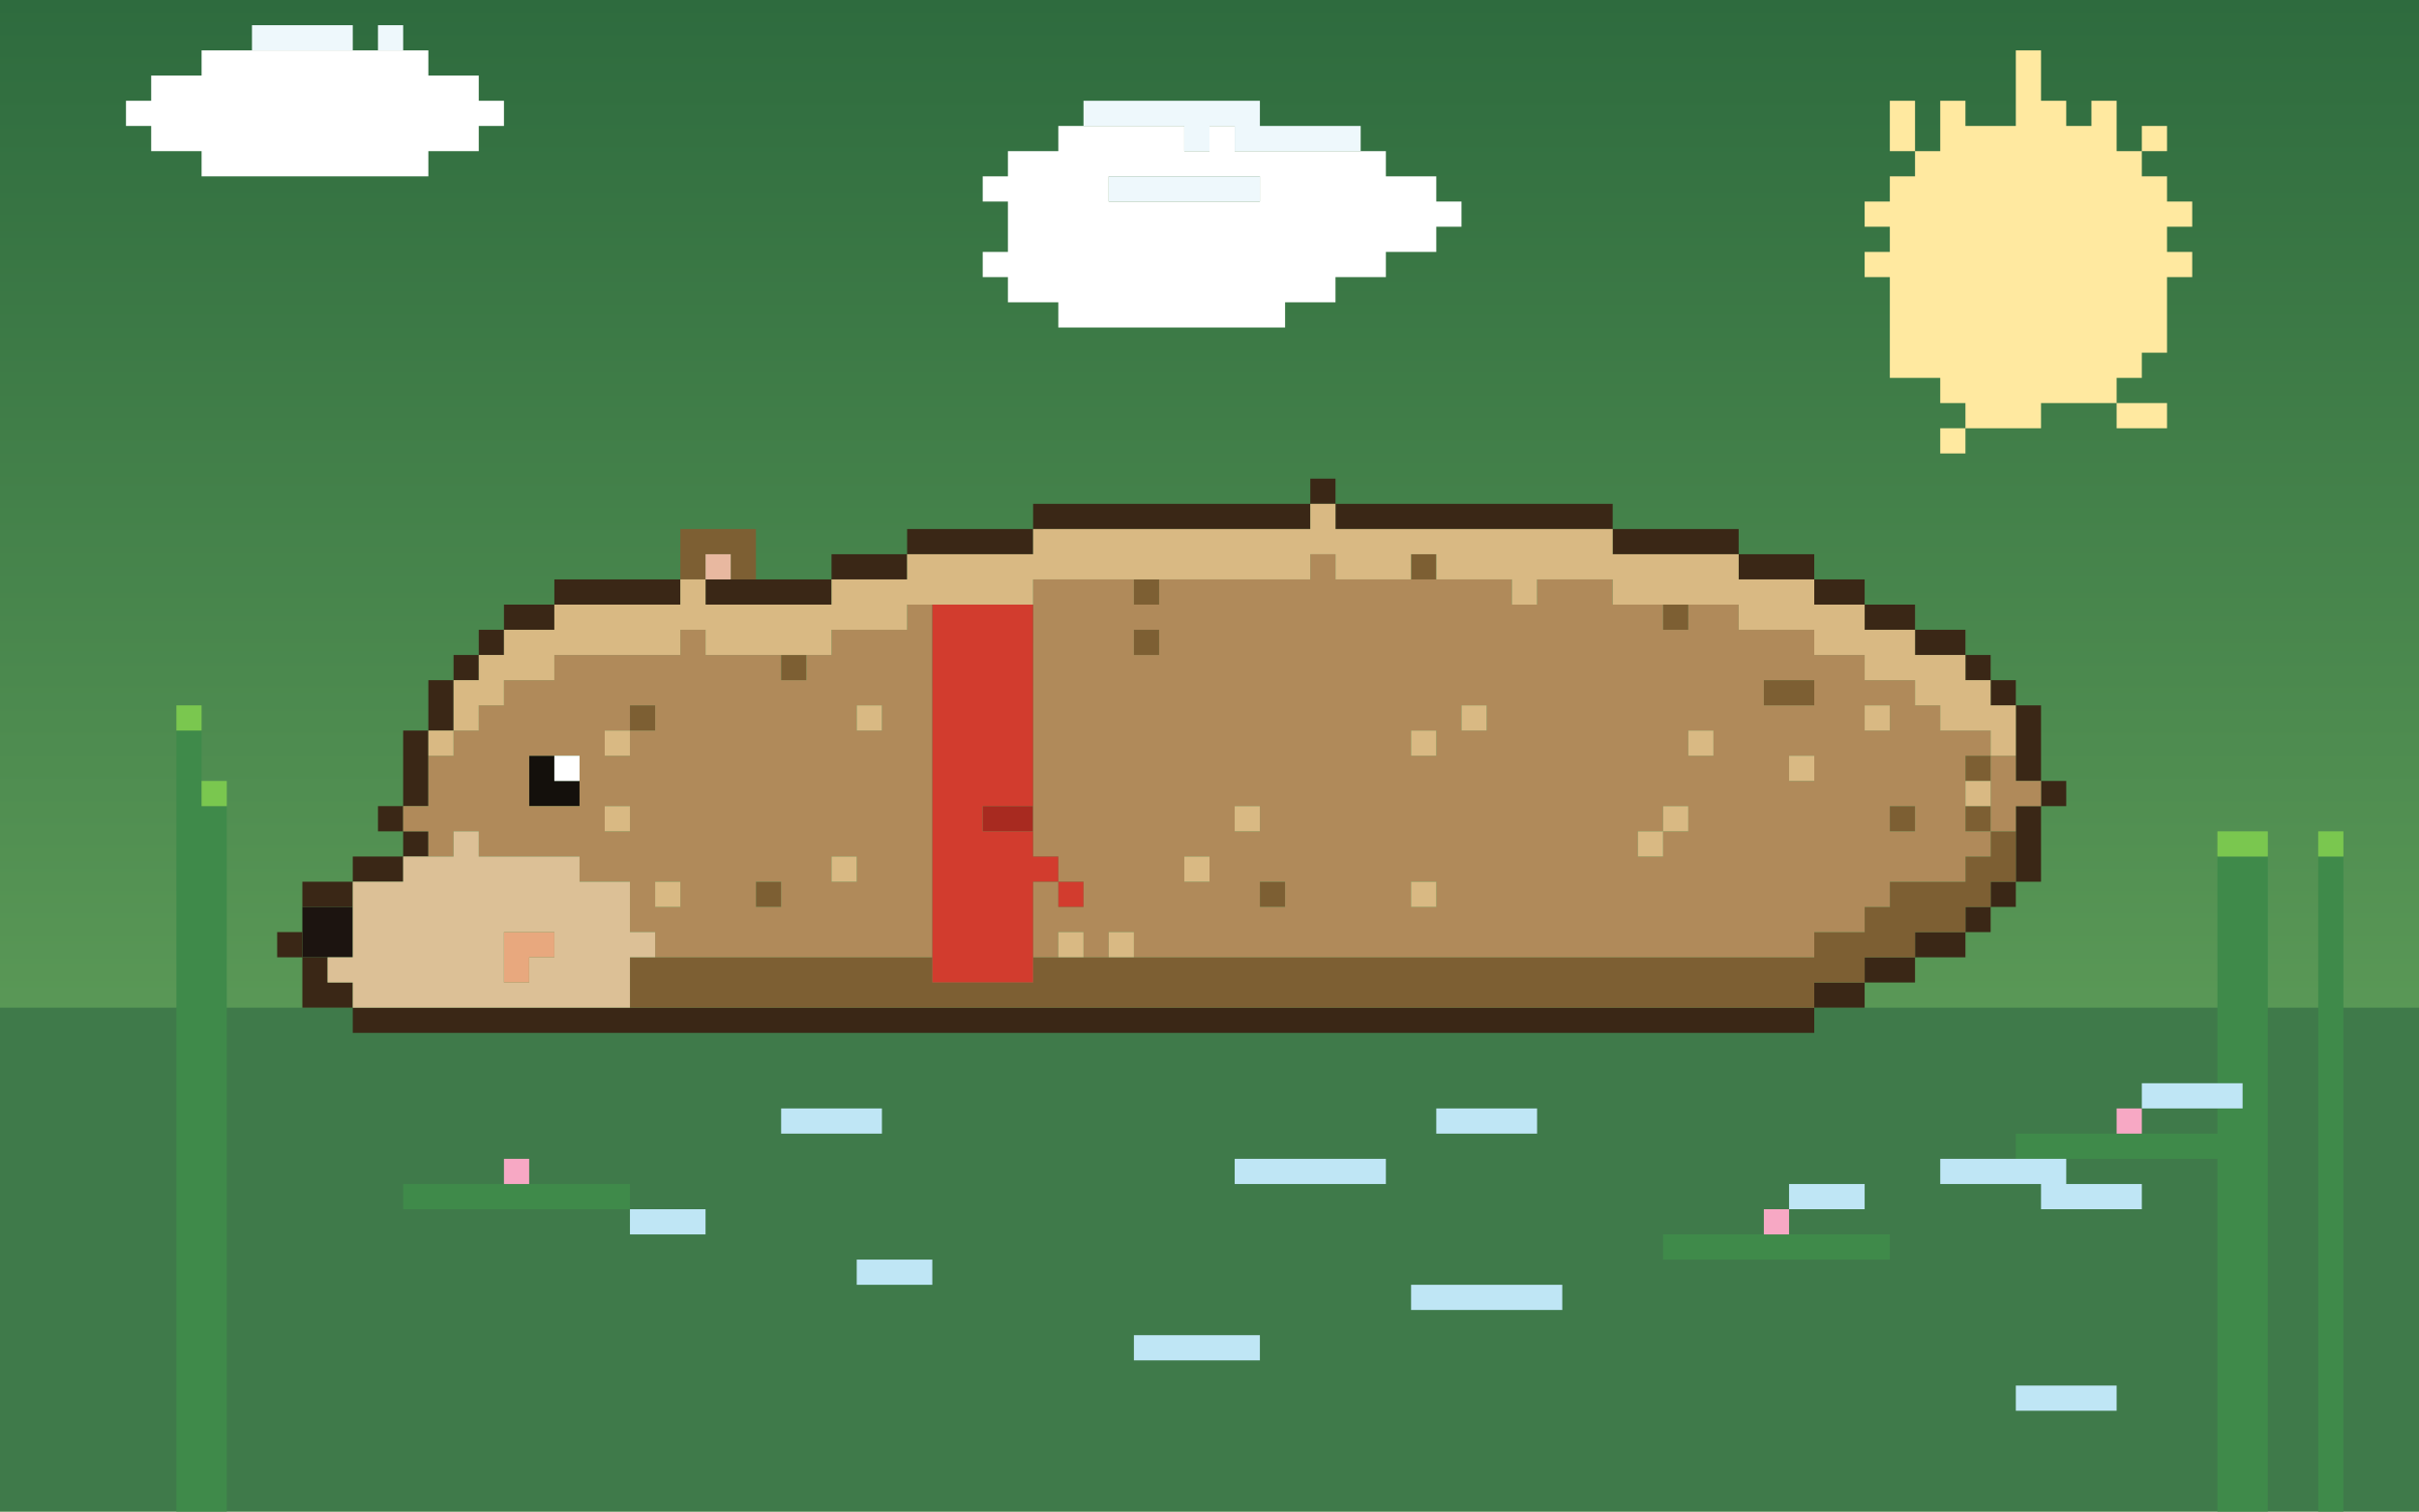
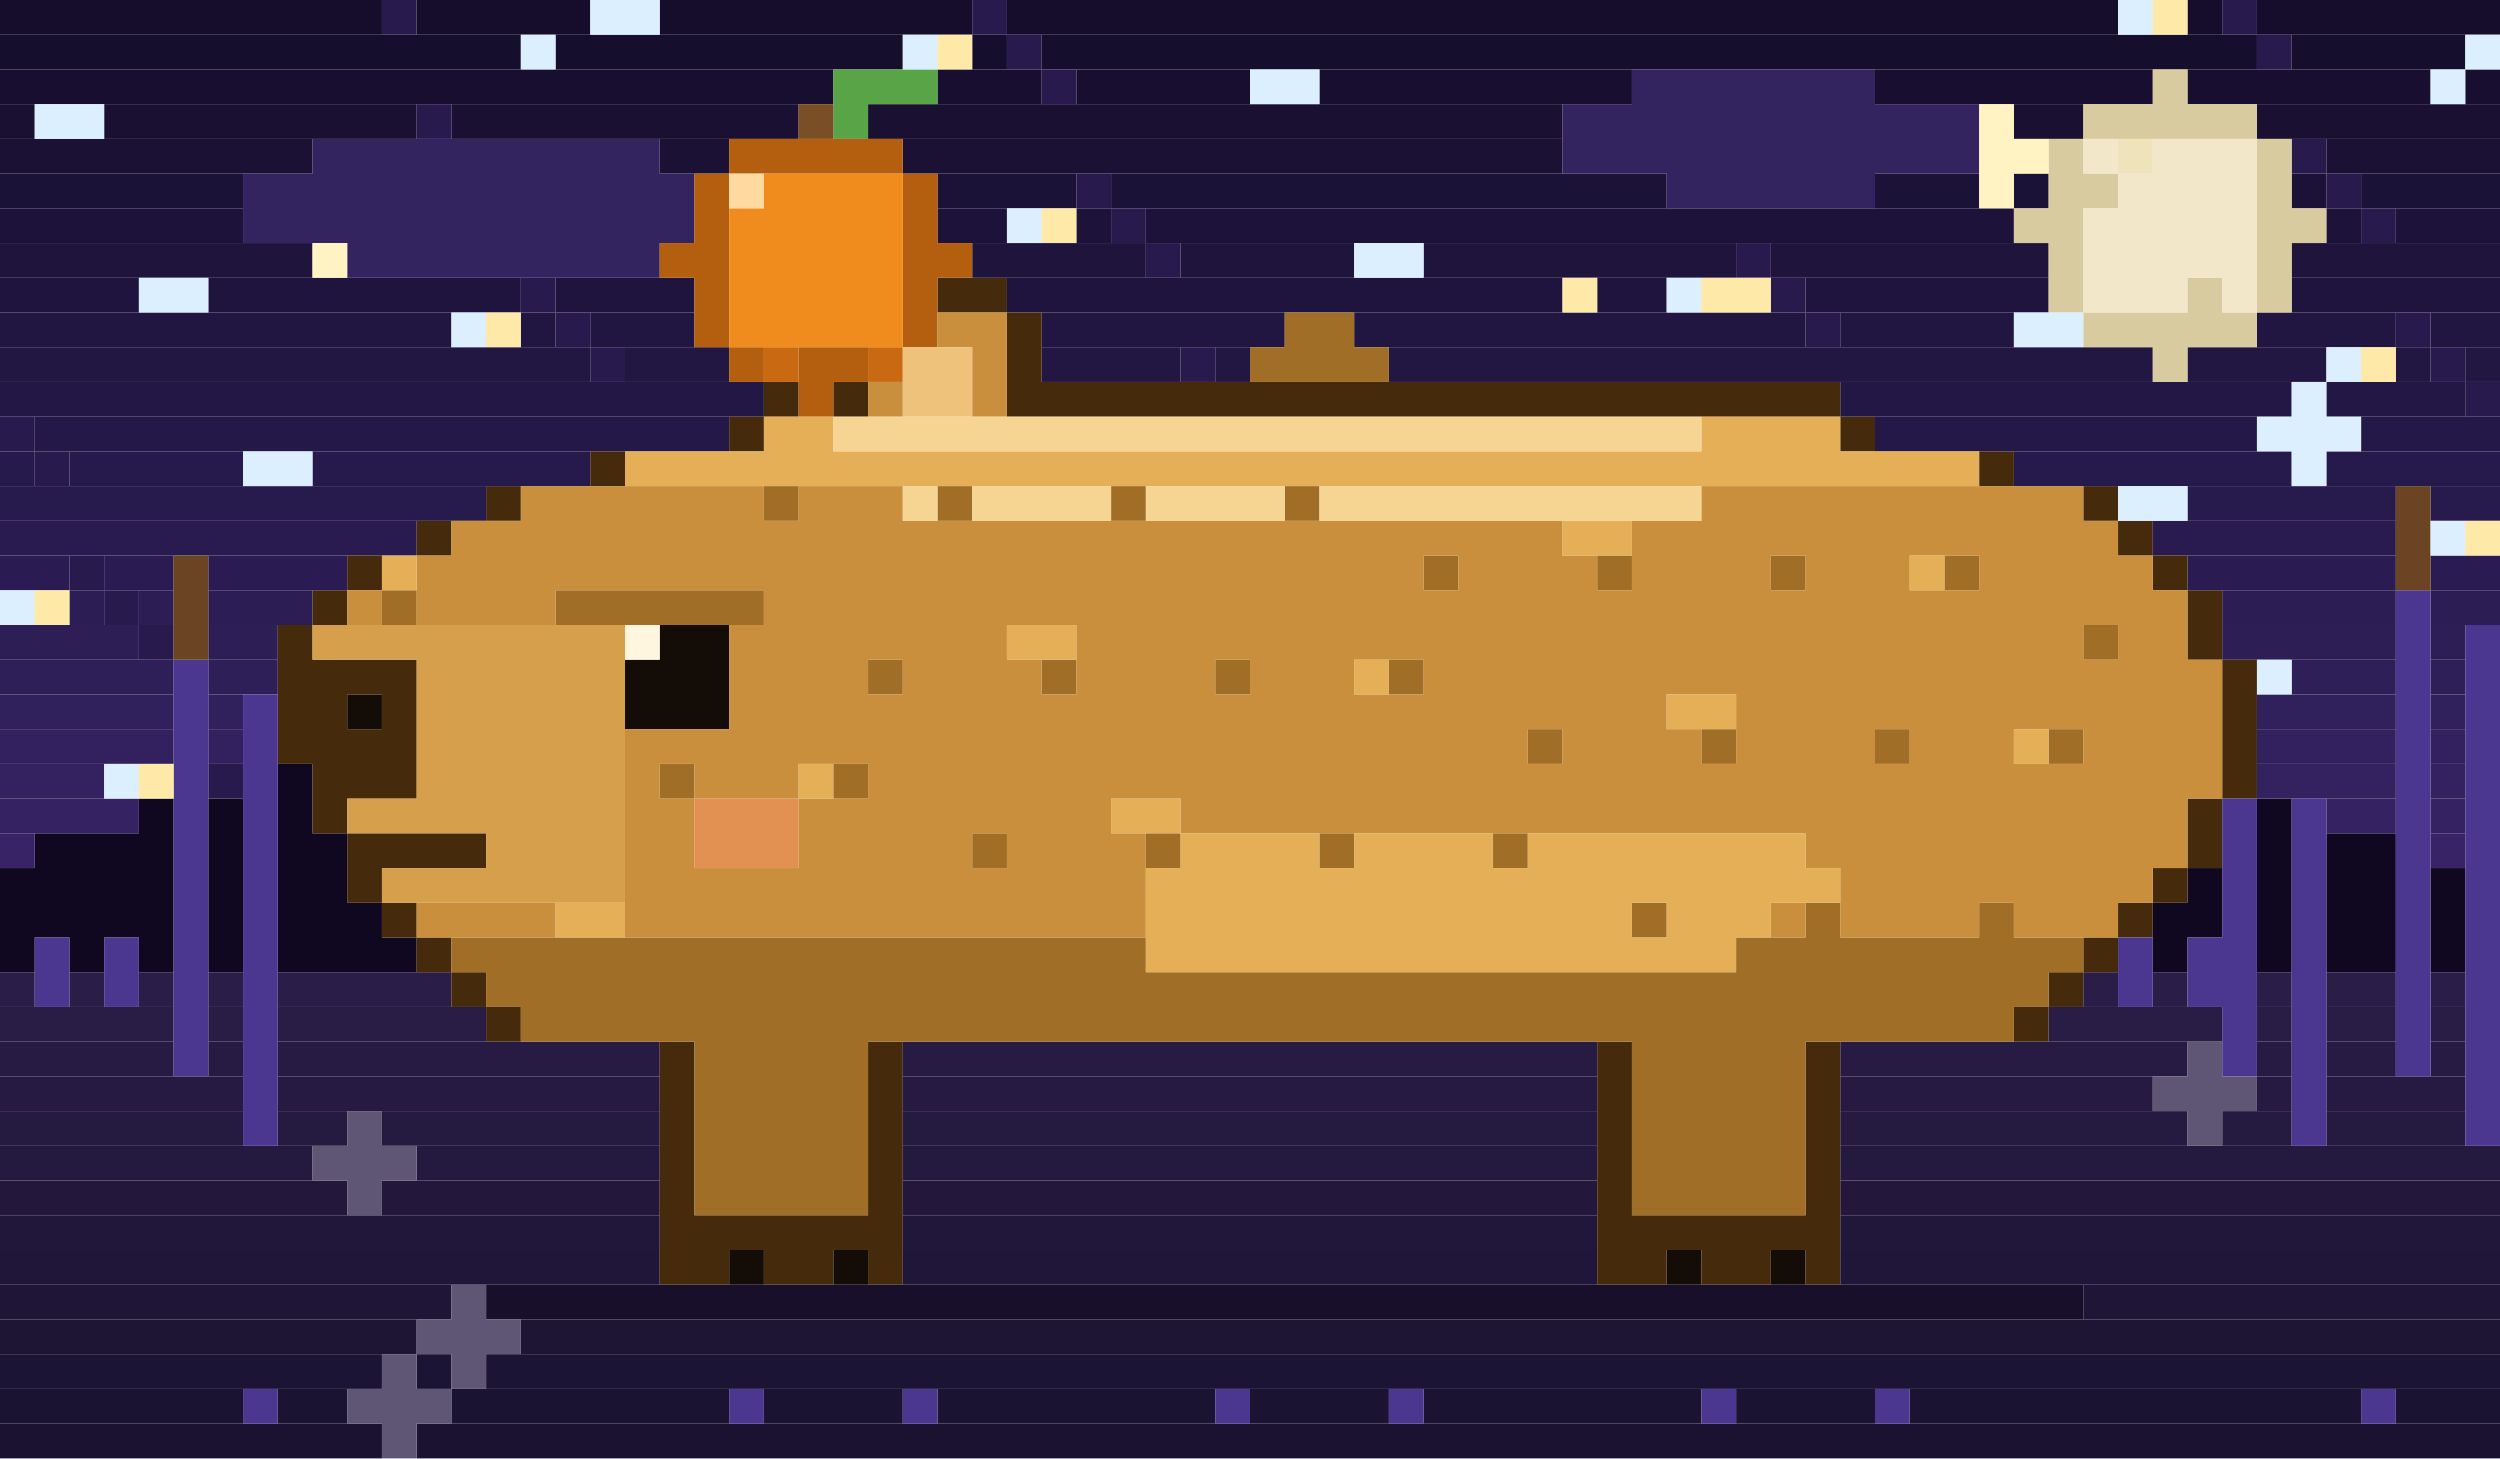
- <svg xmlns="http://www.w3.org/2000/svg" viewBox="0 0 480 300">
-   <defs>
-     <linearGradient id="g" x1="0" y1="0" x2="0" y2="1">
-       <stop offset="0" stop-color="#2e6b3e" />
-       <stop offset="1" stop-color="#6fae62" />
-     </linearGradient>
-   </defs>
-   <rect width="480" height="300" fill="url(#g)" />
-   <rect y="200" width="480" height="100" fill="#3f7a4a" />
-   <path fill="#14100c" d="M105 150h5v5H105zM105 155h10v5H105z" />
-   <path fill="#1c1410" d="M60 180h10v5H60zM60 185h10v5H60z" />
-   <path fill="#3a2716" d="M260 95h5v5H260zM205 100h55v5H205zM265 100h55v5H265zM180 105h25v5H180zM320 105h25v5H320zM165 110h15v5H165zM345 110h15v5H345zM110 115h25v5H110zM140 115h25v5H140zM360 115h10v5H360zM100 120h10v5H100zM370 120h10v5H370zM95 125h5v5H95zM380 125h10v5H380zM90 130h5v5H90zM390 130h5v5H390zM85 135h5v5H85zM395 135h5v5H395zM85 140h5v5H85zM400 140h5v5H400zM80 145h5v5H80zM400 145h5v5H400zM80 150h5v5H80zM400 150h5v5H400zM80 155h5v5H80zM405 155h5v5H405zM75 160h5v5H75zM400 160h5v5H400zM80 165h5v5H80zM400 165h5v5H400zM70 170h10v5H70zM400 170h5v5H400zM60 175h10v5H60zM395 175h5v5H395zM390 180h5v5H390zM55 185h5v5H55zM380 185h10v5H380zM60 190h5v5H60zM370 190h10v5H370zM60 195h10v5H60zM360 195h10v5H360zM70 200h290v5H70z" />
-   <path fill="#3f8a4a" d="M35 145h5v5H35zM35 150h5v5H35zM35 155h5v5H35zM35 160h10v5H35zM35 165h10v5H35zM35 170h10v5H35zM440 170h10v5H440zM460 170h5v5H460zM35 175h10v5H35zM440 175h10v5H440zM460 175h5v5H460zM35 180h10v5H35zM440 180h10v5H440zM460 180h5v5H460zM35 185h10v5H35zM440 185h10v5H440zM460 185h5v5H460zM35 190h10v5H35zM440 190h10v5H440zM460 190h5v5H460zM35 195h10v5H35zM440 195h10v5H440zM460 195h5v5H460zM35 200h10v5H35zM440 200h10v5H440zM460 200h5v5H460zM35 205h10v5H35zM440 205h10v5H440zM460 205h5v5H460zM35 210h10v5H35zM440 210h10v5H440zM460 210h5v5H460zM35 215h10v5H35zM445 215h5v5H445zM460 215h5v5H460zM35 220h10v5H35zM440 220h10v5H440zM460 220h5v5H460zM35 225h10v5H35zM400 225h50v5H400zM460 225h5v5H460zM35 230h10v5H35zM440 230h10v5H440zM460 230h5v5H460zM35 235h10v5H35zM80 235h45v5H80zM440 235h10v5H440zM460 235h5v5H460zM35 240h10v5H35zM440 240h10v5H440zM460 240h5v5H460zM35 245h10v5H35zM330 245h45v5H330zM440 245h10v5H440zM460 245h5v5H460zM35 250h10v5H35zM440 250h10v5H440zM460 250h5v5H460zM35 255h10v5H35zM440 255h10v5H440zM460 255h5v5H460zM35 260h10v5H35zM440 260h10v5H440zM460 260h5v5H460zM35 265h10v5H35zM440 265h10v5H440zM460 265h5v5H460zM35 270h10v5H35zM440 270h10v5H440zM460 270h5v5H460zM35 275h10v5H35zM440 275h10v5H440zM460 275h5v5H460zM35 280h10v5H35zM440 280h10v5H440zM460 280h5v5H460zM35 285h10v5H35zM440 285h10v5H440zM460 285h5v5H460zM35 290h10v5H35zM440 290h10v5H440zM460 290h5v5H460zM35 295h10v5H35zM440 295h10v5H440zM460 295h5v5H460z" />
-   <path fill="#7ac74f" d="M35 140h5v5H35zM40 155h5v5H40zM440 165h10v5H440zM460 165h5v5H460z" />
-   <path fill="#7d5f33" d="M135 105h15v5H135zM135 110h5v5H135zM145 110h5v5H145zM280 110h5v5H280zM225 115h5v5H225zM330 120h5v5H330zM225 125h5v5H225zM155 130h5v5H155zM350 135h10v5H350zM125 140h5v5H125zM390 150h5v5H390zM375 160h5v5H375zM390 160h5v5H390zM395 165h5v5H395zM390 170h10v5H390zM150 175h5v5H150zM250 175h5v5H250zM375 175h20v5H375zM370 180h20v5H370zM360 185h20v5H360zM125 190h60v5H125zM205 190h165v5H205zM125 195h235v5H125z" />
-   <path fill="#a82a20" d="M195 160h10v5H195z" />
-   <path fill="#b08a5a" d="M260 110h5v5H260zM205 115h20v5H205zM230 115h70v5H230zM305 115h15v5H305zM180 120h5v5H180zM205 120h125v5H205zM335 120h10v5H335zM135 125h5v5H135zM165 125h20v5H165zM205 125h20v5H205zM230 125h130v5H230zM110 130h45v5H110zM160 130h25v5H160zM205 130h165v5H205zM100 135h85v5H100zM205 135h145v5H205zM360 135h20v5H360zM95 140h30v5H95zM130 140h40v5H130zM175 140h10v5H175zM205 140h85v5H205zM295 140h75v5H295zM375 140h10v5H375zM90 145h30v5H90zM125 145h60v5H125zM205 145h75v5H205zM285 145h50v5H285zM340 145h55v5H340zM85 150h20v5H85zM115 150h70v5H115zM205 150h150v5H205zM360 150h30v5H360zM395 150h5v5H395zM85 155h20v5H85zM115 155h70v5H115zM205 155h185v5H205zM395 155h10v5H395zM80 160h40v5H80zM125 160h60v5H125zM205 160h40v5H205zM250 160h80v5H250zM335 160h40v5H335zM380 160h10v5H380zM395 160h5v5H395zM85 165h5v5H85zM95 165h90v5H95zM205 165h120v5H205zM330 165h65v5H330zM115 170h50v5H115zM170 170h15v5H170zM210 170h25v5H210zM240 170h150v5H240zM125 175h5v5H125zM135 175h15v5H135zM155 175h30v5H155zM205 175h5v5H205zM215 175h35v5H215zM255 175h25v5H255zM285 175h90v5H285zM125 180h60v5H125zM205 180h165v5H205zM130 185h55v5H130zM205 185h5v5H205zM215 185h5v5H215zM225 185h135v5H225z" />
-   <path fill="#bfe6f5" d="M425 215h20v5H425zM155 220h20v5H155zM285 220h20v5H285zM245 230h30v5H245zM385 230h25v5H385zM355 235h15v5H355zM405 235h20v5H405zM125 240h15v5H125zM170 250h15v5H170zM280 255h30v5H280zM225 265h25v5H225zM400 275h20v5H400z" />
-   <path fill="#d23c2e" d="M185 120h20v5H185zM185 125h20v5H185zM185 130h20v5H185zM185 135h20v5H185zM185 140h20v5H185zM185 145h20v5H185zM185 150h20v5H185zM185 155h20v5H185zM185 160h10v5H185zM185 165h20v5H185zM185 170h25v5H185zM185 175h20v5H185zM210 175h5v5H210zM185 180h20v5H185zM185 185h20v5H185zM185 190h20v5H185z" />
-   <path fill="#d9b983" d="M260 100h5v5H260zM205 105h115v5H205zM180 110h80v5H180zM265 110h15v5H265zM285 110h60v5H285zM135 115h5v5H135zM165 115h40v5H165zM300 115h5v5H300zM320 115h40v5H320zM110 120h70v5H110zM345 120h25v5H345zM100 125h35v5H100zM140 125h25v5H140zM360 125h20v5H360zM95 130h15v5H95zM370 130h20v5H370zM90 135h10v5H90zM380 135h15v5H380zM90 140h5v5H90zM170 140h5v5H170zM290 140h5v5H290zM370 140h5v5H370zM385 140h15v5H385zM85 145h5v5H85zM120 145h5v5H120zM280 145h5v5H280zM335 145h5v5H335zM395 145h5v5H395zM355 150h5v5H355zM390 155h5v5H390zM120 160h5v5H120zM245 160h5v5H245zM330 160h5v5H330zM325 165h5v5H325zM165 170h5v5H165zM235 170h5v5H235zM130 175h5v5H130zM280 175h5v5H280zM210 185h5v5H210zM220 185h5v5H220z" />
-   <path fill="#dcc096" d="M90 165h5v5H90zM80 170h35v5H80zM70 175h55v5H70zM70 180h55v5H70zM70 185h30v5H70zM110 185h20v5H110zM65 190h35v5H65zM105 190h20v5H105zM70 195h55v5H70z" />
-   <path fill="#e8a87e" d="M100 185h10v5H100zM100 190h5v5H100z" />
-   <path fill="#e8b8a0" d="M140 110h5v5H140z" />
-   <path fill="#eef8fc" d="M50 5h20v5H50zM75 5h5v5H75zM215 20h35v5H215zM235 25h5v5H235zM245 25h25v5H245zM220 35h30v5H220z" />
-   <path fill="#f7a8c4" d="M420 220h5v5H420zM100 230h5v5H100zM350 240h5v5H350z" />
-   <path fill="#ffe9a0" d="M400 10h5v5H400zM400 15h5v5H400zM375 20h5v5H375zM385 20h5v5H385zM400 20h10v5H400zM415 20h5v5H415zM375 25h5v5H375zM385 25h35v5H385zM425 25h5v5H425zM380 30h45v5H380zM375 35h55v5H375zM370 40h65v5H370zM375 45h55v5H375zM370 50h65v5H370zM375 55h55v5H375zM375 60h55v5H375zM375 65h55v5H375zM375 70h50v5H375zM385 75h35v5H385zM390 80h15v5H390zM420 80h10v5H420zM385 85h5v5H385z" />
-   <path fill="#ffffff" d="M40 10h45v5H40zM30 15h65v5H30zM25 20h75v5H25zM30 25h65v5H30zM210 25h25v5H210zM240 25h5v5H240zM40 30h45v5H40zM200 30h75v5H200zM195 35h25v5H195zM250 35h35v5H250zM200 40h90v5H200zM200 45h85v5H200zM195 50h80v5H195zM200 55h65v5H200zM210 60h45v5H210zM110 150h5v5H110z" />
+ <svg xmlns="http://www.w3.org/2000/svg" viewBox="0 0 432 252">
+   <path fill="#0f0820" d="M48 132h6v6H48zM24 138h6v6H24zM36 138h6v6H36zM48 138h6v6H48zM390 138h6v6H390zM6 144h24v6H6zM36 144h6v6H36zM48 144h12v6H48zM390 144h6v6H390zM402 144h12v6H402zM0 150h30v6H0zM36 150h6v6H36zM48 150h12v6H48zM378 150h6v6H378zM390 150h6v6H390zM402 150h12v6H402zM420 150h6v6H420zM0 156h30v6H0zM36 156h6v6H36zM48 156h18v6H48zM372 156h12v6H372zM390 156h6v6H390zM402 156h12v6H402zM420 156h6v6H420zM0 162h6v6H0zM12 162h6v6H12zM24 162h6v6H24zM36 162h6v6H36zM48 162h24v6H48zM372 162h6v6H372zM390 162h6v6H390zM402 162h12v6H402zM420 162h6v6H420z" />
+   <path fill="#140c06" d="M114 108h12v6H114zM108 114h18v6H108zM60 120h6v6H60zM108 120h18v6H108zM126 216h6v6H126zM144 216h6v6H144zM288 216h6v6H288zM306 216h6v6H306z" />
+   <path fill="#150d2b" d="M0 0h66v6H0zM72 0h30v6H72zM114 0h54v6H114zM174 0h192v6H174zM378 0h6v6H378zM390 0h42v6H390z" />
+   <path fill="#160e2d" d="M0 6h90v6H0zM96 6h60v6H96zM168 6h6v6H168zM180 6h210v6H180zM396 6h30v6H396z" />
+   <path fill="#180f30" d="M0 12h144v6H0zM162 12h18v6H162zM186 12h30v6H186zM228 12h54v6H228zM324 12h48v6H324zM378 12h42v6H378zM426 12h6v6H426z" />
+   <path fill="#18102b" d="M84 222h276v6H84z" />
+   <path fill="#191032" d="M0 18h6v6H0zM18 18h54v6H18zM78 18h60v6H78zM150 18h120v6H150zM348 18h12v6H348zM390 18h42v6H390z" />
+   <path fill="#1a1135" d="M0 24h54v6H0zM114 24h12v6H114zM156 24h114v6H156zM402 24h30v6H402z" />
+   <path fill="#1a1230" d="M0 246h66v6H0zM72 246h360v6H72z" />
+   <path fill="#1b1237" d="M0 30h42v6H0zM162 30h24v6H162zM192 30h96v6H192zM324 30h18v6H324zM348 30h6v6H348zM396 30h6v6H396zM408 30h24v6H408z" />
+   <path fill="#1b1332" d="M0 240h42v6H0zM48 240h12v6H48zM78 240h48v6H78zM132 240h24v6H132zM162 240h48v6H162zM216 240h24v6H216zM246 240h48v6H246zM300 240h24v6H300zM330 240h78v6H330zM414 240h18v6H414z" />
+   <path fill="#1c1434" d="M0 234h66v6H0zM72 234h6v6H72zM84 234h348v6H84z" />
+   <path fill="#1d133a" d="M0 36h42v6H0zM162 36h12v6H162zM186 36h6v6H186zM198 36h150v6H198zM402 36h6v6H402zM414 36h18v6H414z" />
+   <path fill="#1e143c" d="M0 42h54v6H0zM168 42h30v6H168zM204 42h30v6H204zM246 42h54v6H246zM306 42h48v6H306zM396 42h36v6H396z" />
+   <path fill="#1e1535" d="M0 228h72v6H0zM90 228h342v6H90z" />
+   <path fill="#1f143e" d="M0 48h24v6H0zM36 48h54v6H36zM96 48h24v6H96zM174 48h96v6H174zM276 48h12v6H276zM312 48h42v6H312zM396 48h36v6H396z" />
+   <path fill="#1f1537" d="M0 222h78v6H0zM360 222h72v6H360z" />
+   <path fill="#201639" d="M0 216h114v6H0zM156 216h120v6H156zM318 216h114v6H318z" />
+   <path fill="#211541" d="M0 54h78v6H0zM90 54h6v6H90zM102 54h18v6H102zM180 54h42v6H180zM234 54h78v6H234zM318 54h30v6H318zM390 54h24v6H390zM420 54h12v6H420z" />
+   <path fill="#21173b" d="M0 210h114v6H0zM156 210h120v6H156zM318 210h114v6H318z" />
+   <path fill="#221643" d="M0 60h102v6H0zM108 60h18v6H108zM180 60h24v6H180zM210 60h6v6H210zM240 60h132v6H240zM378 60h24v6H378zM414 60h6v6H414zM426 60h6v6H426z" />
+   <path fill="#231746" d="M0 66h132v6H0zM318 66h78v6H318zM402 66h24v6H402z" />
+   <path fill="#23183c" d="M0 204h60v6H0zM66 204h48v6H66zM156 204h120v6H156zM318 204h114v6H318z" />
+   <path fill="#241848" d="M6 72h120v6H6zM324 72h66v6H324zM408 72h24v6H408z" />
+   <path fill="#24193e" d="M0 198h54v6H0zM72 198h42v6H72zM156 198h120v6H156zM318 198h114v6H318z" />
+   <path fill="#251a40" d="M0 192h42v6H0zM48 192h12v6H48zM66 192h48v6H66zM156 192h120v6H156zM318 192h60v6H318zM384 192h12v6H384zM402 192h24v6H402z" />
+   <path fill="#26194b" d="M0 78h6v6H0zM12 78h30v6H12zM54 78h48v6H54zM348 78h48v6H348zM402 78h30v6H402z" />
+   <path fill="#261a42" d="M0 186h42v6H0zM48 186h66v6H48zM156 186h120v6H156zM318 186h54v6H318zM390 186h6v6H390zM402 186h24v6H402z" />
+   <path fill="#271a4d" d="M0 84h84v6H0zM378 84h36v6H378zM420 84h12v6H420z" />
+   <path fill="#281b43" d="M0 180h30v6H0zM36 180h6v6H36zM48 180h66v6H48zM156 180h120v6H156zM318 180h60v6H318zM390 180h6v6H390zM402 180h12v6H402zM420 180h6v6H420z" />
+   <path fill="#291a4d" d="M66 0h6v6H66zM168 0h6v6H168zM384 0h6v6H384zM174 6h6v6H174zM390 6h6v6H390zM180 12h6v6H180zM72 18h6v6H72zM396 24h6v6H396zM186 30h6v6H186zM402 30h6v6H402zM192 36h6v6H192zM408 36h6v6H408zM198 42h6v6H198zM300 42h6v6H300zM90 48h6v6H90zM306 48h6v6H306zM96 54h6v6H96zM312 54h6v6H312zM414 54h6v6H414zM102 60h6v6H102zM204 60h6v6H204zM420 60h6v6H420zM426 66h6v6H426zM0 72h6v6H0zM6 78h6v6H6zM12 96h6v6H12zM18 102h6v6H18zM24 108h6v6H24zM36 132h6v6H36z" />
+   <path fill="#291b4f" d="M0 90h72v6H0zM372 90h42v6H372z" />
+   <path fill="#291c45" d="M0 174h30v6H0zM36 174h6v6H36zM48 174h36v6H48zM354 174h30v6H354zM390 174h6v6H390zM402 174h12v6H402zM420 174h6v6H420z" />
+   <path fill="#2a1c52" d="M0 96h12v6H0zM18 96h12v6H18zM36 96h24v6H36zM378 96h36v6H378zM420 96h12v6H420z" />
+   <path fill="#2a1d47" d="M0 168h6v6H0zM12 168h6v6H12zM24 168h6v6H24zM36 168h6v6H36zM48 168h30v6H48zM360 168h6v6H360zM372 168h6v6H372zM390 168h6v6H390zM402 168h12v6H402zM420 168h6v6H420z" />
+   <path fill="#2c1d54" d="M12 102h6v6H12zM24 102h6v6H24zM36 102h18v6H36zM384 102h30v6H384zM420 102h12v6H420z" />
+   <path fill="#2d1e56" d="M0 108h24v6H0zM36 108h12v6H36zM384 108h30v6H384zM420 108h6v6H420z" />
+   <path fill="#2f1f59" d="M0 114h30v6H0zM36 114h12v6H36zM396 114h18v6H396zM420 114h6v6H420z" />
+   <path fill="#30205b" d="M0 120h30v6H0zM36 120h6v6H36zM390 120h24v6H390zM420 120h6v6H420z" />
+   <path fill="#32215e" d="M0 126h30v6H0zM36 126h6v6H36zM390 126h24v6H390zM420 126h6v6H420z" />
+   <path fill="#33235e" d="M282 12h42v6H282zM270 18h72v6H270zM54 24h60v6H54zM270 24h72v6H270zM42 30h78v6H42zM288 30h36v6H288zM42 36h78v6H42zM60 42h54v6H60z" />
+   <path fill="#342160" d="M0 132h18v6H0zM390 132h24v6H390zM420 132h6v6H420z" />
+   <path fill="#352262" d="M0 138h24v6H0zM402 138h12v6H402zM420 138h6v6H420z" />
+   <path fill="#372365" d="M0 144h6v6H0zM420 144h6v6H420z" />
+   <path fill="#452a0c" d="M162 48h12v6H162zM174 54h6v6H174zM174 60h6v6H174zM132 66h6v6H132zM144 66h6v6H144zM174 66h144v6H174zM126 72h6v6H126zM318 72h6v6H318zM102 78h6v6H102zM342 78h6v6H342zM84 84h6v6H84zM360 84h6v6H360zM72 90h6v6H72zM366 90h6v6H366zM60 96h6v6H60zM372 96h6v6H372zM54 102h6v6H54zM378 102h6v6H378zM48 108h6v6H48zM378 108h6v6H378zM48 114h24v6H48zM384 114h6v6H384zM48 120h12v6H48zM66 120h6v6H66zM384 120h6v6H384zM48 126h24v6H48zM384 126h6v6H384zM54 132h18v6H54zM384 132h6v6H384zM54 138h6v6H54zM378 138h6v6H378zM60 144h24v6H60zM378 144h6v6H378zM60 150h6v6H60zM372 150h6v6H372zM66 156h6v6H66zM366 156h6v6H366zM72 162h6v6H72zM360 162h6v6H360zM78 168h6v6H78zM354 168h6v6H354zM84 174h6v6H84zM348 174h6v6H348zM114 180h6v6H114zM150 180h6v6H150zM276 180h6v6H276zM312 180h6v6H312zM114 186h6v6H114zM150 186h6v6H150zM276 186h6v6H276zM312 186h6v6H312zM114 192h6v6H114zM150 192h6v6H150zM276 192h6v6H276zM312 192h6v6H312zM114 198h6v6H114zM150 198h6v6H150zM276 198h6v6H276zM312 198h6v6H312zM114 204h6v6H114zM150 204h6v6H150zM276 204h6v6H276zM312 204h6v6H312zM114 210h42v6H114zM276 210h42v6H276zM114 216h12v6H114zM132 216h12v6H132zM150 216h6v6H150zM276 216h12v6H276zM294 216h12v6H294zM312 216h6v6H312z" />
+   <path fill="#4c3790" d="M414 102h6v6H414zM414 108h6v6H414zM426 108h6v6H426zM30 114h6v6H30zM414 114h6v6H414zM426 114h6v6H426zM30 120h6v6H30zM42 120h6v6H42zM414 120h6v6H414zM426 120h6v6H426zM30 126h6v6H30zM42 126h6v6H42zM414 126h6v6H414zM426 126h6v6H426zM30 132h6v6H30zM42 132h6v6H42zM414 132h6v6H414zM426 132h6v6H426zM30 138h6v6H30zM42 138h6v6H42zM384 138h6v6H384zM396 138h6v6H396zM414 138h6v6H414zM426 138h6v6H426zM30 144h6v6H30zM42 144h6v6H42zM384 144h6v6H384zM396 144h6v6H396zM414 144h6v6H414zM426 144h6v6H426zM30 150h6v6H30zM42 150h6v6H42zM384 150h6v6H384zM396 150h6v6H396zM414 150h6v6H414zM426 150h6v6H426zM30 156h6v6H30zM42 156h6v6H42zM384 156h6v6H384zM396 156h6v6H396zM414 156h6v6H414zM426 156h6v6H426zM6 162h6v6H6zM18 162h6v6H18zM30 162h6v6H30zM42 162h6v6H42zM366 162h6v6H366zM378 162h12v6H378zM396 162h6v6H396zM414 162h6v6H414zM426 162h6v6H426zM6 168h6v6H6zM18 168h6v6H18zM30 168h6v6H30zM42 168h6v6H42zM366 168h6v6H366zM378 168h12v6H378zM396 168h6v6H396zM414 168h6v6H414zM426 168h6v6H426zM30 174h6v6H30zM42 174h6v6H42zM384 174h6v6H384zM396 174h6v6H396zM414 174h6v6H414zM426 174h6v6H426zM30 180h6v6H30zM42 180h6v6H42zM384 180h6v6H384zM396 180h6v6H396zM414 180h6v6H414zM426 180h6v6H426zM42 186h6v6H42zM396 186h6v6H396zM426 186h6v6H426zM42 192h6v6H42zM396 192h6v6H396zM426 192h6v6H426zM42 240h6v6H42zM126 240h6v6H126zM156 240h6v6H156zM210 240h6v6H210zM240 240h6v6H240zM294 240h6v6H294zM324 240h6v6H324zM408 240h6v6H408z" />
+   <path fill="#58a447" d="M144 12h18v6H144zM144 18h6v6H144z" />
+   <path fill="#5f5675" d="M378 180h6v6H378zM372 186h18v6H372zM60 192h6v6H60zM378 192h6v6H378zM54 198h18v6H54zM60 204h6v6H60zM78 222h6v6H78zM72 228h18v6H72zM66 234h6v6H66zM78 234h6v6H78zM60 240h18v6H60zM66 246h6v6H66z" />
+   <path fill="#6b4423" d="M414 84h6v6H414zM414 90h6v6H414zM30 96h6v6H30zM414 96h6v6H414zM30 102h6v6H30zM30 108h6v6H30z" />
+   <path fill="#7a4e26" d="M138 18h6v6H138z" />
+   <path fill="#a06e26" d="M222 54h12v6H222zM216 60h24v6H216zM132 84h6v6H132zM162 84h6v6H162zM192 84h6v6H192zM222 84h6v6H222zM246 96h6v6H246zM276 96h6v6H276zM306 96h6v6H306zM336 96h6v6H336zM66 102h6v6H66zM96 102h36v6H96zM360 108h6v6H360zM150 114h6v6H150zM180 114h6v6H180zM210 114h6v6H210zM240 114h6v6H240zM264 126h6v6H264zM294 126h6v6H294zM324 126h6v6H324zM354 126h6v6H354zM114 132h6v6H114zM144 132h6v6H144zM168 144h6v6H168zM198 144h6v6H198zM228 144h6v6H228zM258 144h6v6H258zM282 156h6v6H282zM312 156h6v6H312zM342 156h6v6H342zM78 162h120v6H78zM300 162h60v6H300zM84 168h270v6H84zM90 174h258v6H90zM120 180h30v6H120zM282 180h30v6H282zM120 186h30v6H120zM282 186h30v6H282zM120 192h30v6H120zM282 192h30v6H282zM120 198h30v6H120zM282 198h30v6H282zM120 204h30v6H120zM282 204h30v6H282z" />
+   <path fill="#b45f10" d="M126 24h30v6H126zM120 30h6v6H120zM156 30h6v6H156zM120 36h6v6H120zM156 36h6v6H156zM114 42h12v6H114zM156 42h12v6H156zM120 48h6v6H120zM156 48h6v6H156zM120 54h6v6H120zM156 54h6v6H156zM126 60h6v6H126zM138 60h12v6H138zM138 66h6v6H138z" />
+   <path fill="#c96a12" d="M132 60h6v6H132zM150 60h6v6H150z" />
+   <path fill="#c98f3d" d="M162 54h12v6H162zM168 60h6v6H168zM150 66h6v6H150zM168 66h6v6H168zM90 84h42v6H90zM138 84h18v6H138zM294 84h66v6H294zM78 90h192v6H78zM282 90h84v6H282zM72 96h174v6H72zM252 96h24v6H252zM282 96h24v6H282zM312 96h18v6H312zM342 96h30v6H342zM60 102h6v6H60zM72 102h24v6H72zM132 102h246v6H132zM126 108h48v6H126zM186 108h174v6H186zM366 108h12v6H366zM126 114h24v6H126zM156 114h24v6H156zM186 114h24v6H186zM216 114h18v6H216zM246 114h138v6H246zM126 120h162v6H126zM300 120h84v6H300zM108 126h156v6H108zM270 126h24v6H270zM300 126h24v6H300zM330 126h18v6H330zM360 126h24v6H360zM108 132h6v6H108zM120 132h18v6H120zM150 132h234v6H150zM108 138h12v6H108zM138 138h54v6H138zM204 138h174v6H204zM108 144h12v6H108zM138 144h30v6H138zM174 144h24v6H174zM312 144h66v6H312zM108 150h90v6H108zM318 150h54v6H318zM72 156h24v6H72zM108 156h90v6H108zM306 156h6v6H306zM318 156h24v6H318zM348 156h18v6H348z" />
+   <path fill="#d69f4c" d="M54 108h54v6H54zM72 114h36v6H72zM72 120h36v6H72zM72 126h36v6H72zM72 132h36v6H72zM60 138h48v6H60zM84 144h24v6H84zM66 150h42v6H66z" />
+   <path fill="#d9cba0" d="M372 12h6v6H372zM360 18h30v6H360zM354 24h6v6H354zM390 24h6v6H390zM354 30h12v6H354zM390 30h6v6H390zM348 36h12v6H348zM390 36h12v6H390zM354 42h6v6H354zM390 42h6v6H390zM354 48h6v6H354zM378 48h6v6H378zM390 48h6v6H390zM360 54h30v6H360zM372 60h6v6H372z" />
+   <path fill="#dcefff" d="M102 0h12v6H102zM366 0h6v6H366zM90 6h6v6H90zM156 6h6v6H156zM426 6h6v6H426zM216 12h12v6H216zM420 12h6v6H420zM6 18h12v6H6zM174 36h6v6H174zM234 42h12v6H234zM24 48h12v6H24zM288 48h6v6H288zM78 54h6v6H78zM348 54h12v6H348zM402 60h6v6H402zM396 66h6v6H396zM390 72h18v6H390zM42 78h12v6H42zM396 78h6v6H396zM366 84h12v6H366zM420 90h6v6H420zM0 102h6v6H0zM390 114h6v6H390zM18 132h6v6H18z" />
+   <path fill="#e29153" d="M120 138h18v6H120zM120 144h18v6H120z" />
+   <path fill="#e5af58" d="M132 72h12v6H132zM294 72h24v6H294zM108 78h234v6H108zM270 90h12v6H270zM66 96h6v6H66zM330 96h6v6H330zM174 108h12v6H174zM234 114h6v6H234zM288 120h12v6H288zM348 126h6v6H348zM138 132h6v6H138zM192 138h12v6H192zM204 144h24v6H204zM234 144h24v6H234zM264 144h48v6H264zM198 150h120v6H198zM96 156h12v6H96zM198 156h84v6H198zM288 156h18v6H288zM198 162h102v6H198z" />
+   <path fill="#eec27a" d="M156 60h12v6H156zM156 66h12v6H156z" />
+   <path fill="#efe3bc" d="M366 24h6v6H366z" />
+   <path fill="#f08c1e" d="M132 30h24v6H132zM126 36h30v6H126zM126 42h30v6H126zM126 48h30v6H126zM126 54h30v6H126z" />
+   <path fill="#f2e8c9" d="M360 24h6v6H360zM372 24h18v6H372zM366 30h24v6H366zM360 36h30v6H360zM360 42h30v6H360zM360 48h18v6H360zM384 48h6v6H384z" />
+   <path fill="#f6d492" d="M144 72h150v6H144zM156 84h6v6H156zM168 84h24v6H168zM198 84h24v6H198zM228 84h66v6H228z" />
+   <path fill="#ffd9a0" d="M126 30h6v6H126z" />
+   <path fill="#ffe9a8" d="M372 0h6v6H372zM162 6h6v6H162zM180 36h6v6H180zM270 48h6v6H270zM294 48h12v6H294zM84 54h6v6H84zM408 60h6v6H408zM426 90h6v6H426zM6 102h6v6H6zM24 132h6v6H24z" />
+   <path fill="#fff3c4" d="M342 18h6v6H342zM342 24h12v6H342zM342 30h6v6H342zM54 42h6v6H54z" />
+   <path fill="#fff6e0" d="M108 108h6v6H108z" />
</svg>
